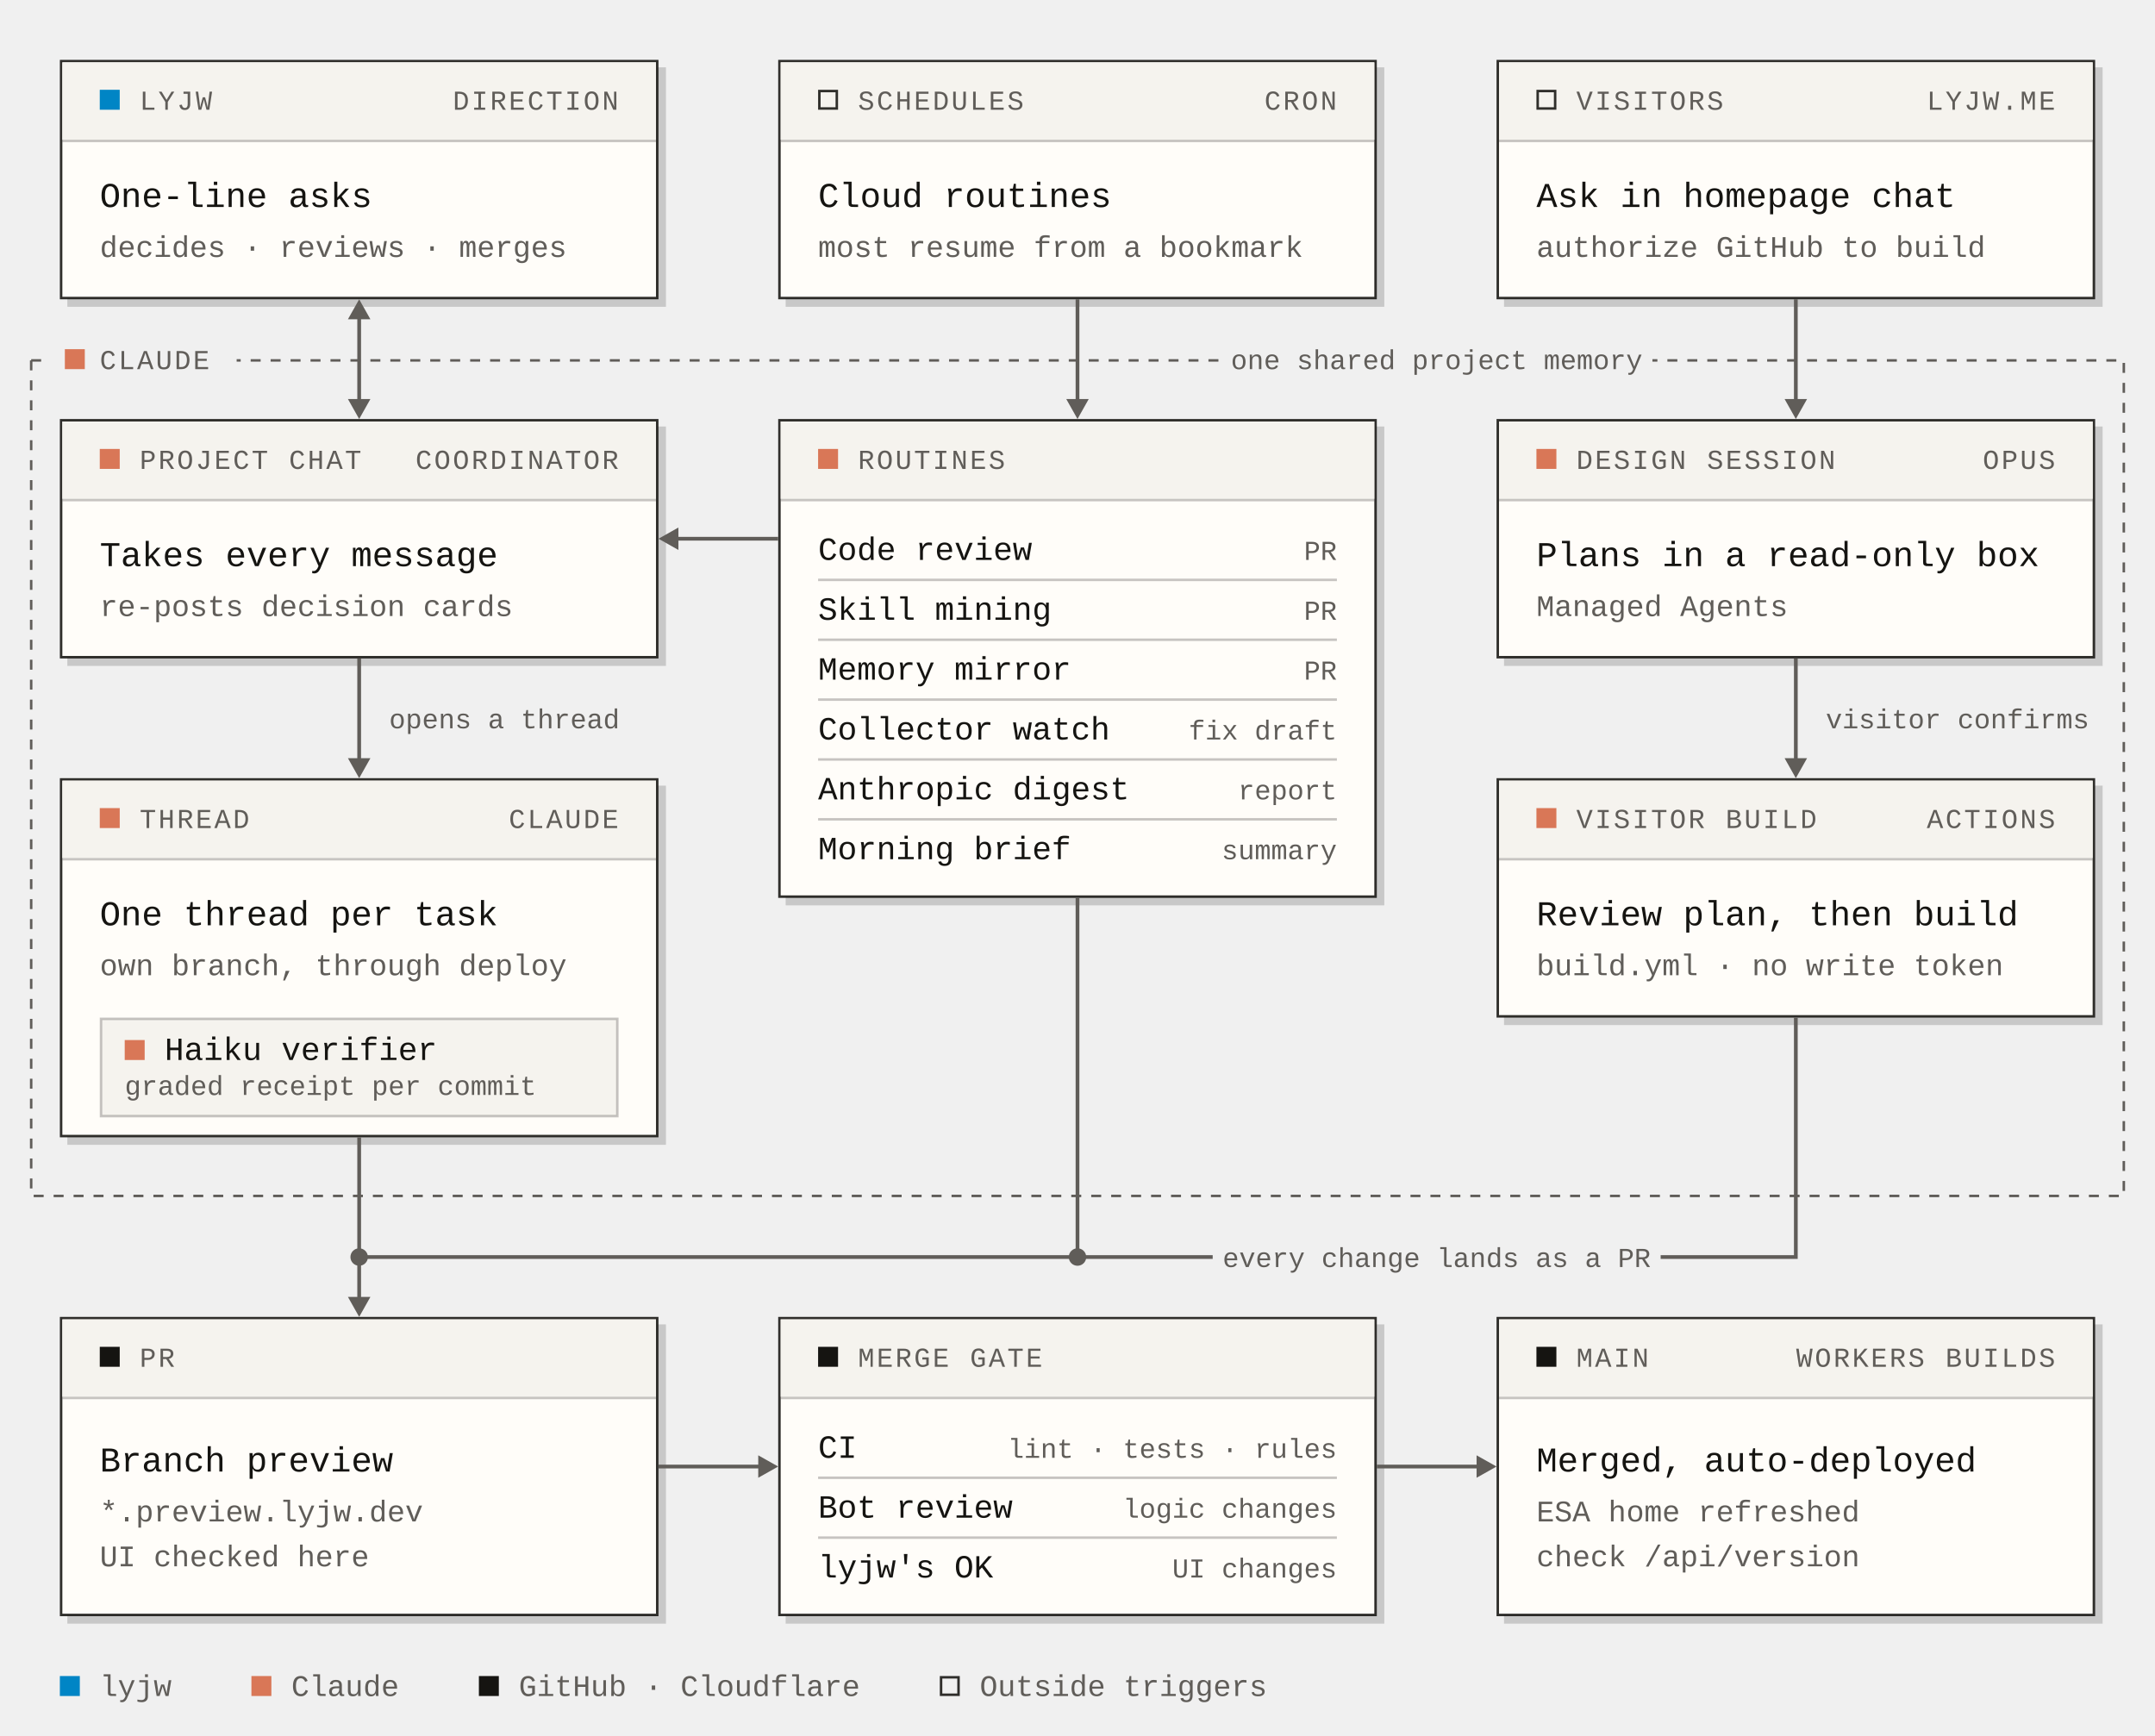
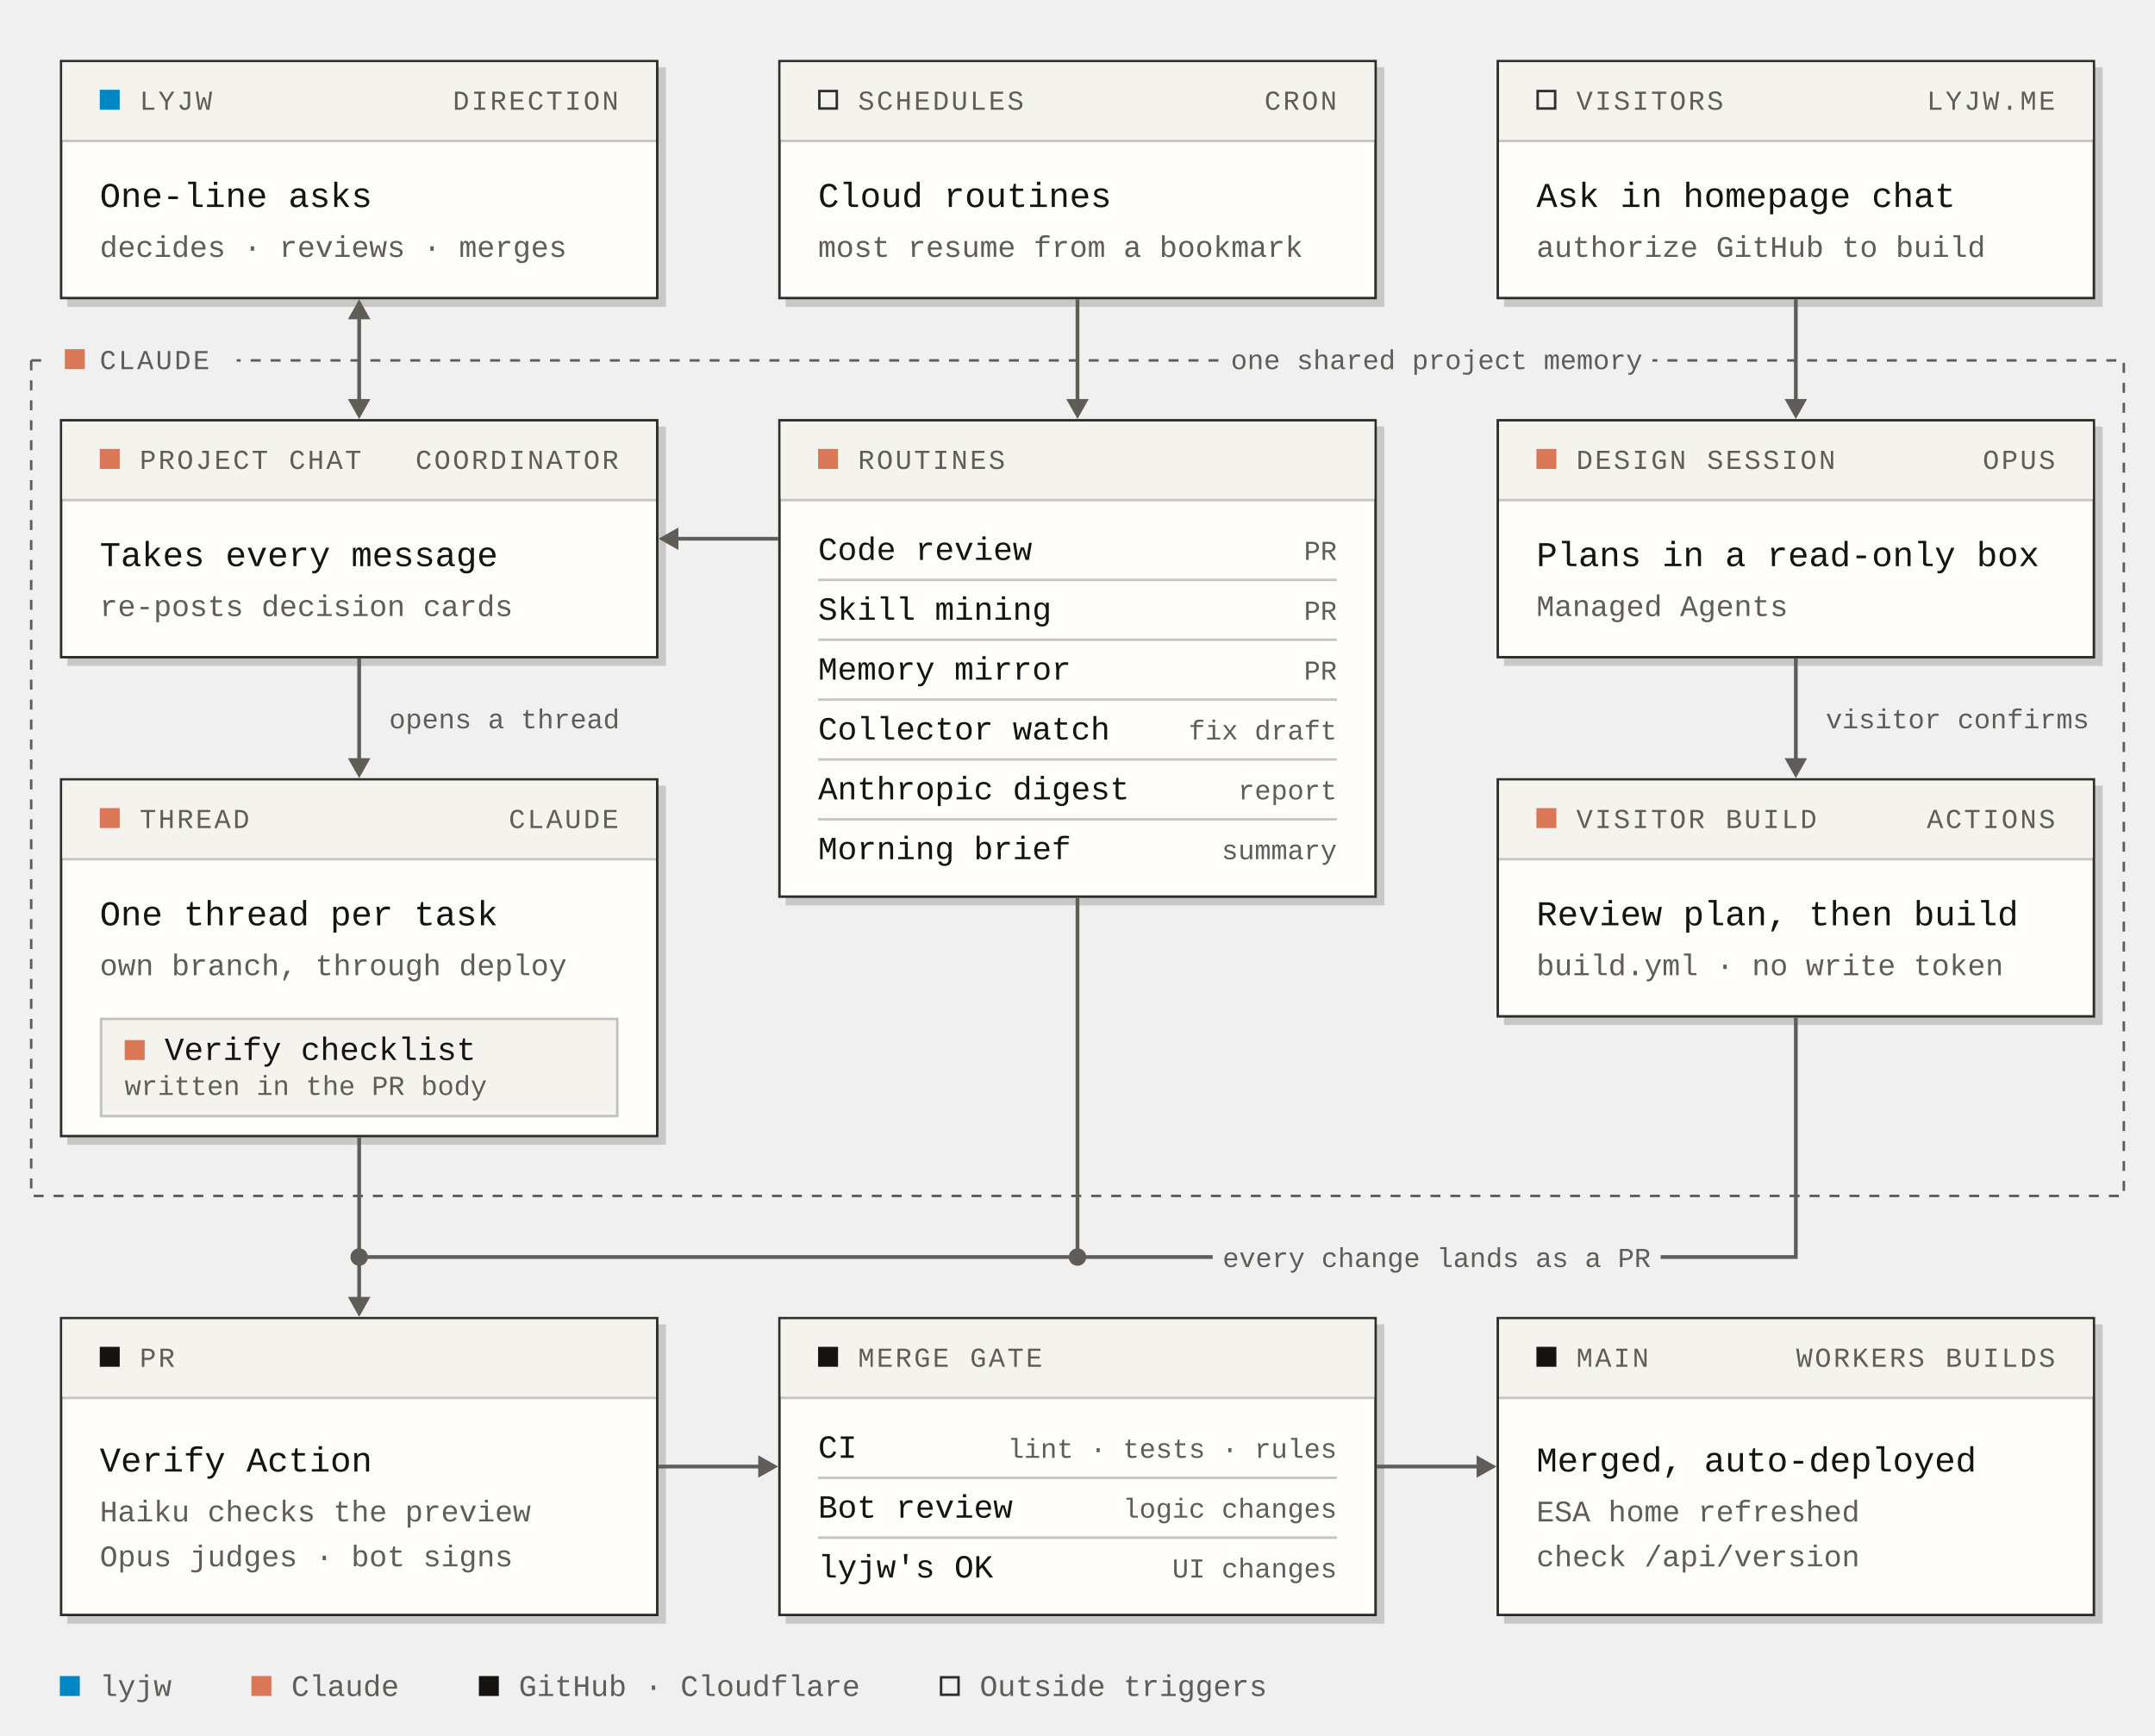
<svg xmlns="http://www.w3.org/2000/svg" viewBox="0 0 864 696" width="864" height="696" role="img" aria-labelledby="title desc">
  <style>text{font-family:'Geist Mono', ui-monospace, SFMono-Regular, 'SF Mono', Menlo, Consolas, 'Liberation Mono', monospace, 'PingFang SC', 'Hiragino Sans GB', 'Noto Sans CJK SC', 'Microsoft YaHei', sans-serif;font-variant-numeric:tabular-nums slashed-zero}.card{fill:#fffdf9;stroke:#151411e0}.shadow{fill:#1514112e}.head{fill:#f5f3ee}.rule{stroke:#1514113d}.chip{fill:#f5f3ee;stroke:#1514113d}.region{fill:none;stroke:#605d59;stroke-dasharray:4 4}.edge{fill:none;stroke:#605d59;stroke-width:1.5}.edge.dash{stroke-dasharray:5 4}.tip{fill:#605d59}.label{font-size:11px;letter-spacing:0.88px;fill:#605d59}.title{font-size:14px;font-weight:500;fill:#151411}.body{font-size:13px;fill:#151411}.cap{font-size:12px;fill:#605d59}.small{font-size:11px;fill:#605d59}.m-worker{fill:#3e70c9}.m-do{fill:#3ba946}.m-store{fill:#8255c7}.m-lyjw{fill:#0085c5}.m-claude{fill:#d97757}.m-flow{fill:#151411}.m-outside{fill:none;stroke:#151411e0}</style>
  <defs>
    <mask id="gaps" maskUnits="userSpaceOnUse" x="0" y="0" width="864" height="696">
      <rect width="864" height="696" fill="#fff" />
      <rect x="20" y="136" width="74.88" height="16" />
      <rect x="152" y="280" width="100.4" height="16" />
      <rect x="728" y="280" width="113.6" height="16" />
      <rect x="486.2" y="496" width="179.6" height="16" />
      <rect x="489.5" y="136" width="173" height="16" />
    </mask>
  </defs>
  <g mask="url(#gaps)">
    <rect class="region" x="12.5" y="144.5" width="839" height="335" />
  </g>
  <rect class="shadow" x="27" y="27" width="240" height="96" />
  <rect class="card" x="24.5" y="24.5" width="239" height="95" />
  <rect class="head" x="25" y="25" width="238" height="31" />
  <path class="rule" d="M25 56.5H263" />
  <rect class="m-lyjw" x="40" y="36" width="8" height="8" />
  <text class="label" x="56" y="44">LYJW</text>
  <text class="label" x="248" y="44" text-anchor="end">DIRECTION</text>
  <text class="title" x="40" y="83">One-line asks</text>
  <text class="cap" x="40" y="103">decides · reviews · merges</text>
  <rect class="shadow" x="315" y="27" width="240" height="96" />
  <rect class="card" x="312.5" y="24.5" width="239" height="95" />
  <rect class="head" x="313" y="25" width="238" height="31" />
  <path class="rule" d="M313 56.5H551" />
  <rect class="m-outside" x="328.5" y="36.5" width="7" height="7" />
  <text class="label" x="344" y="44">SCHEDULES</text>
  <text class="label" x="536" y="44" text-anchor="end">CRON</text>
  <text class="title" x="328" y="83">Cloud routines</text>
  <text class="cap" x="328" y="103">most resume from a bookmark</text>
  <rect class="shadow" x="603" y="27" width="240" height="96" />
  <rect class="card" x="600.5" y="24.5" width="239" height="95" />
  <rect class="head" x="601" y="25" width="238" height="31" />
  <path class="rule" d="M601 56.5H839" />
  <rect class="m-outside" x="616.5" y="36.5" width="7" height="7" />
  <text class="label" x="632" y="44">VISITORS</text>
  <text class="label" x="824" y="44" text-anchor="end">LYJW.ME</text>
  <text class="title" x="616" y="83">Ask in homepage chat</text>
  <text class="cap" x="616" y="103">authorize GitHub to build</text>
  <rect class="shadow" x="27" y="171" width="240" height="96" />
  <rect class="card" x="24.5" y="168.5" width="239" height="95" />
  <rect class="head" x="25" y="169" width="238" height="31" />
  <path class="rule" d="M25 200.5H263" />
  <rect class="m-claude" x="40" y="180" width="8" height="8" />
  <text class="label" x="56" y="188">PROJECT CHAT</text>
  <text class="label" x="248" y="188" text-anchor="end">COORDINATOR</text>
  <text class="title" x="40" y="227">Takes every message</text>
  <text class="cap" x="40" y="247">re-posts decision cards</text>
  <rect class="shadow" x="27" y="315" width="240" height="144" />
  <rect class="card" x="24.5" y="312.5" width="239" height="143" />
  <rect class="head" x="25" y="313" width="238" height="31" />
  <path class="rule" d="M25 344.5H263" />
  <rect class="m-claude" x="40" y="324" width="8" height="8" />
  <text class="label" x="56" y="332">THREAD</text>
  <text class="label" x="248" y="332" text-anchor="end">CLAUDE</text>
  <text class="title" x="40" y="371">One thread per task</text>
  <text class="cap" x="40" y="391">own branch, through deploy</text>
  <rect class="chip" x="40.5" y="408.5" width="207" height="39" />
  <rect class="m-claude" x="50" y="417" width="8" height="8" />
-   <text class="body" x="66" y="425">Haiku verifier</text>
-   <text class="small" x="50" y="439">graded receipt per commit</text>
+   <text class="body" x="66" y="425">Verify checklist</text>
+   <text class="small" x="50" y="439">written in the PR body</text>
  <rect class="shadow" x="315" y="171" width="240" height="192" />
  <rect class="card" x="312.5" y="168.5" width="239" height="191" />
  <rect class="head" x="313" y="169" width="238" height="31" />
  <path class="rule" d="M313 200.5H551" />
  <rect class="m-claude" x="328" y="180" width="8" height="8" />
  <text class="label" x="344" y="188">ROUTINES</text>
  <text class="body" x="328" y="224.5">Code review</text>
  <text class="small" x="536" y="224.5" text-anchor="end">PR</text>
  <path class="rule" d="M328 232.5H536" />
  <text class="body" x="328" y="248.5">Skill mining</text>
  <text class="small" x="536" y="248.5" text-anchor="end">PR</text>
  <path class="rule" d="M328 256.5H536" />
  <text class="body" x="328" y="272.5">Memory mirror</text>
  <text class="small" x="536" y="272.5" text-anchor="end">PR</text>
  <path class="rule" d="M328 280.5H536" />
  <text class="body" x="328" y="296.5">Collector watch</text>
  <text class="small" x="536" y="296.5" text-anchor="end">fix draft</text>
  <path class="rule" d="M328 304.5H536" />
  <text class="body" x="328" y="320.5">Anthropic digest</text>
  <text class="small" x="536" y="320.5" text-anchor="end">report</text>
  <path class="rule" d="M328 328.5H536" />
  <text class="body" x="328" y="344.5">Morning brief</text>
  <text class="small" x="536" y="344.5" text-anchor="end">summary</text>
  <rect class="shadow" x="603" y="171" width="240" height="96" />
  <rect class="card" x="600.5" y="168.5" width="239" height="95" />
  <rect class="head" x="601" y="169" width="238" height="31" />
  <path class="rule" d="M601 200.5H839" />
  <rect class="m-claude" x="616" y="180" width="8" height="8" />
  <text class="label" x="632" y="188">DESIGN SESSION</text>
  <text class="label" x="824" y="188" text-anchor="end">OPUS</text>
  <text class="title" x="616" y="227">Plans in a read-only box</text>
  <text class="cap" x="616" y="247">Managed Agents</text>
  <rect class="shadow" x="603" y="315" width="240" height="96" />
  <rect class="card" x="600.5" y="312.5" width="239" height="95" />
  <rect class="head" x="601" y="313" width="238" height="31" />
  <path class="rule" d="M601 344.5H839" />
  <rect class="m-claude" x="616" y="324" width="8" height="8" />
  <text class="label" x="632" y="332">VISITOR BUILD</text>
  <text class="label" x="824" y="332" text-anchor="end">ACTIONS</text>
  <text class="title" x="616" y="371">Review plan, then build</text>
  <text class="cap" x="616" y="391">build.yml · no write token</text>
  <rect class="shadow" x="27" y="531" width="240" height="120" />
  <rect class="card" x="24.5" y="528.5" width="239" height="119" />
  <rect class="head" x="25" y="529" width="238" height="31" />
  <path class="rule" d="M25 560.5H263" />
  <rect class="m-flow" x="40" y="540" width="8" height="8" />
  <text class="label" x="56" y="548">PR</text>
-   <text class="title" x="40" y="590">Branch preview</text>
-   <text class="cap" x="40" y="610">*.preview.lyjw.dev</text>
-   <text class="cap" x="40" y="628">UI checked here</text>
+   <text class="title" x="40" y="590">Verify Action</text>
+   <text class="cap" x="40" y="610">Haiku checks the preview</text>
+   <text class="cap" x="40" y="628">Opus judges · bot signs</text>
  <rect class="shadow" x="315" y="531" width="240" height="120" />
  <rect class="card" x="312.5" y="528.5" width="239" height="119" />
  <rect class="head" x="313" y="529" width="238" height="31" />
  <path class="rule" d="M313 560.5H551" />
  <rect class="m-flow" x="328" y="540" width="8" height="8" />
  <text class="label" x="344" y="548">MERGE GATE</text>
  <text class="body" x="328" y="584.5">CI</text>
  <text class="small" x="536" y="584.5" text-anchor="end">lint · tests · rules</text>
  <path class="rule" d="M328 592.5H536" />
  <text class="body" x="328" y="608.5">Bot review</text>
  <text class="small" x="536" y="608.5" text-anchor="end">logic changes</text>
  <path class="rule" d="M328 616.5H536" />
  <text class="body" x="328" y="632.5">lyjw's OK</text>
  <text class="small" x="536" y="632.5" text-anchor="end">UI changes</text>
  <rect class="shadow" x="603" y="531" width="240" height="120" />
  <rect class="card" x="600.5" y="528.5" width="239" height="119" />
  <rect class="head" x="601" y="529" width="238" height="31" />
  <path class="rule" d="M601 560.5H839" />
  <rect class="m-flow" x="616" y="540" width="8" height="8" />
  <text class="label" x="632" y="548">MAIN</text>
  <text class="label" x="824" y="548" text-anchor="end">WORKERS BUILDS</text>
  <text class="title" x="616" y="590">Merged, auto-deployed</text>
  <text class="cap" x="616" y="610">ESA home refreshed</text>
  <text class="cap" x="616" y="628">check /api/version</text>
  <g mask="url(#gaps)">
    <path class="tip" d="M144 168L139.5 160L148.5 160Z" />
    <path class="tip" d="M144 120L148.5 128L139.5 128Z" />
    <path class="edge" d="M144 126L144 162" />
    <path class="tip" d="M432 168L427.5 160L436.5 160Z" />
    <path class="edge" d="M432 120L432 162" />
    <path class="tip" d="M720 168L715.5 160L724.5 160Z" />
    <path class="edge" d="M720 120L720 162" />
    <path class="tip" d="M264 216L272 211.5L272 220.5Z" />
    <path class="edge" d="M312 216L270 216" />
    <path class="tip" d="M144 312L139.5 304L148.5 304Z" />
    <path class="edge" d="M144 264L144 306" />
    <path class="tip" d="M720 312L715.5 304L724.5 304Z" />
    <path class="edge" d="M720 264L720 306" />
    <path class="tip" d="M144 528L139.5 520L148.5 520Z" />
    <path class="edge" d="M144 456L144 522" />
    <path class="edge" d="M432 360L432 504L144 504" />
    <path class="edge" d="M720 408L720 504L432 504" />
    <circle class="tip" cx="144" cy="504" r="3.5" />
    <circle class="tip" cx="432" cy="504" r="3.5" />
    <path class="tip" d="M312 588L304 592.5L304 583.5Z" />
    <path class="edge" d="M264 588L306 588" />
    <path class="tip" d="M600 588L592 592.5L592 583.5Z" />
    <path class="edge" d="M552 588L594 588" />
  </g>
  <rect class="m-claude" x="26" y="140" width="8" height="8" />
  <text class="label" x="40" y="148">CLAUDE</text>
  <text class="small" x="156" y="292">opens a thread</text>
  <text class="small" x="732" y="292">visitor confirms</text>
  <text class="small" x="576" y="508" text-anchor="middle">every change lands as a PR</text>
  <text class="small" x="576" y="148" text-anchor="middle">one shared project memory</text>
  <rect class="m-lyjw" x="24" y="672" width="8" height="8" />
  <text class="cap" x="40" y="680">lyjw</text>
  <rect class="m-claude" x="100.8" y="672" width="8" height="8" />
  <text class="cap" x="116.8" y="680">Claude</text>
  <rect class="m-flow" x="192" y="672" width="8" height="8" />
  <text class="cap" x="208" y="680">GitHub · Cloudflare</text>
  <rect class="m-outside" x="377.3" y="672.5" width="7" height="7" />
  <text class="cap" x="392.8" y="680">Outside triggers</text>
</svg>
